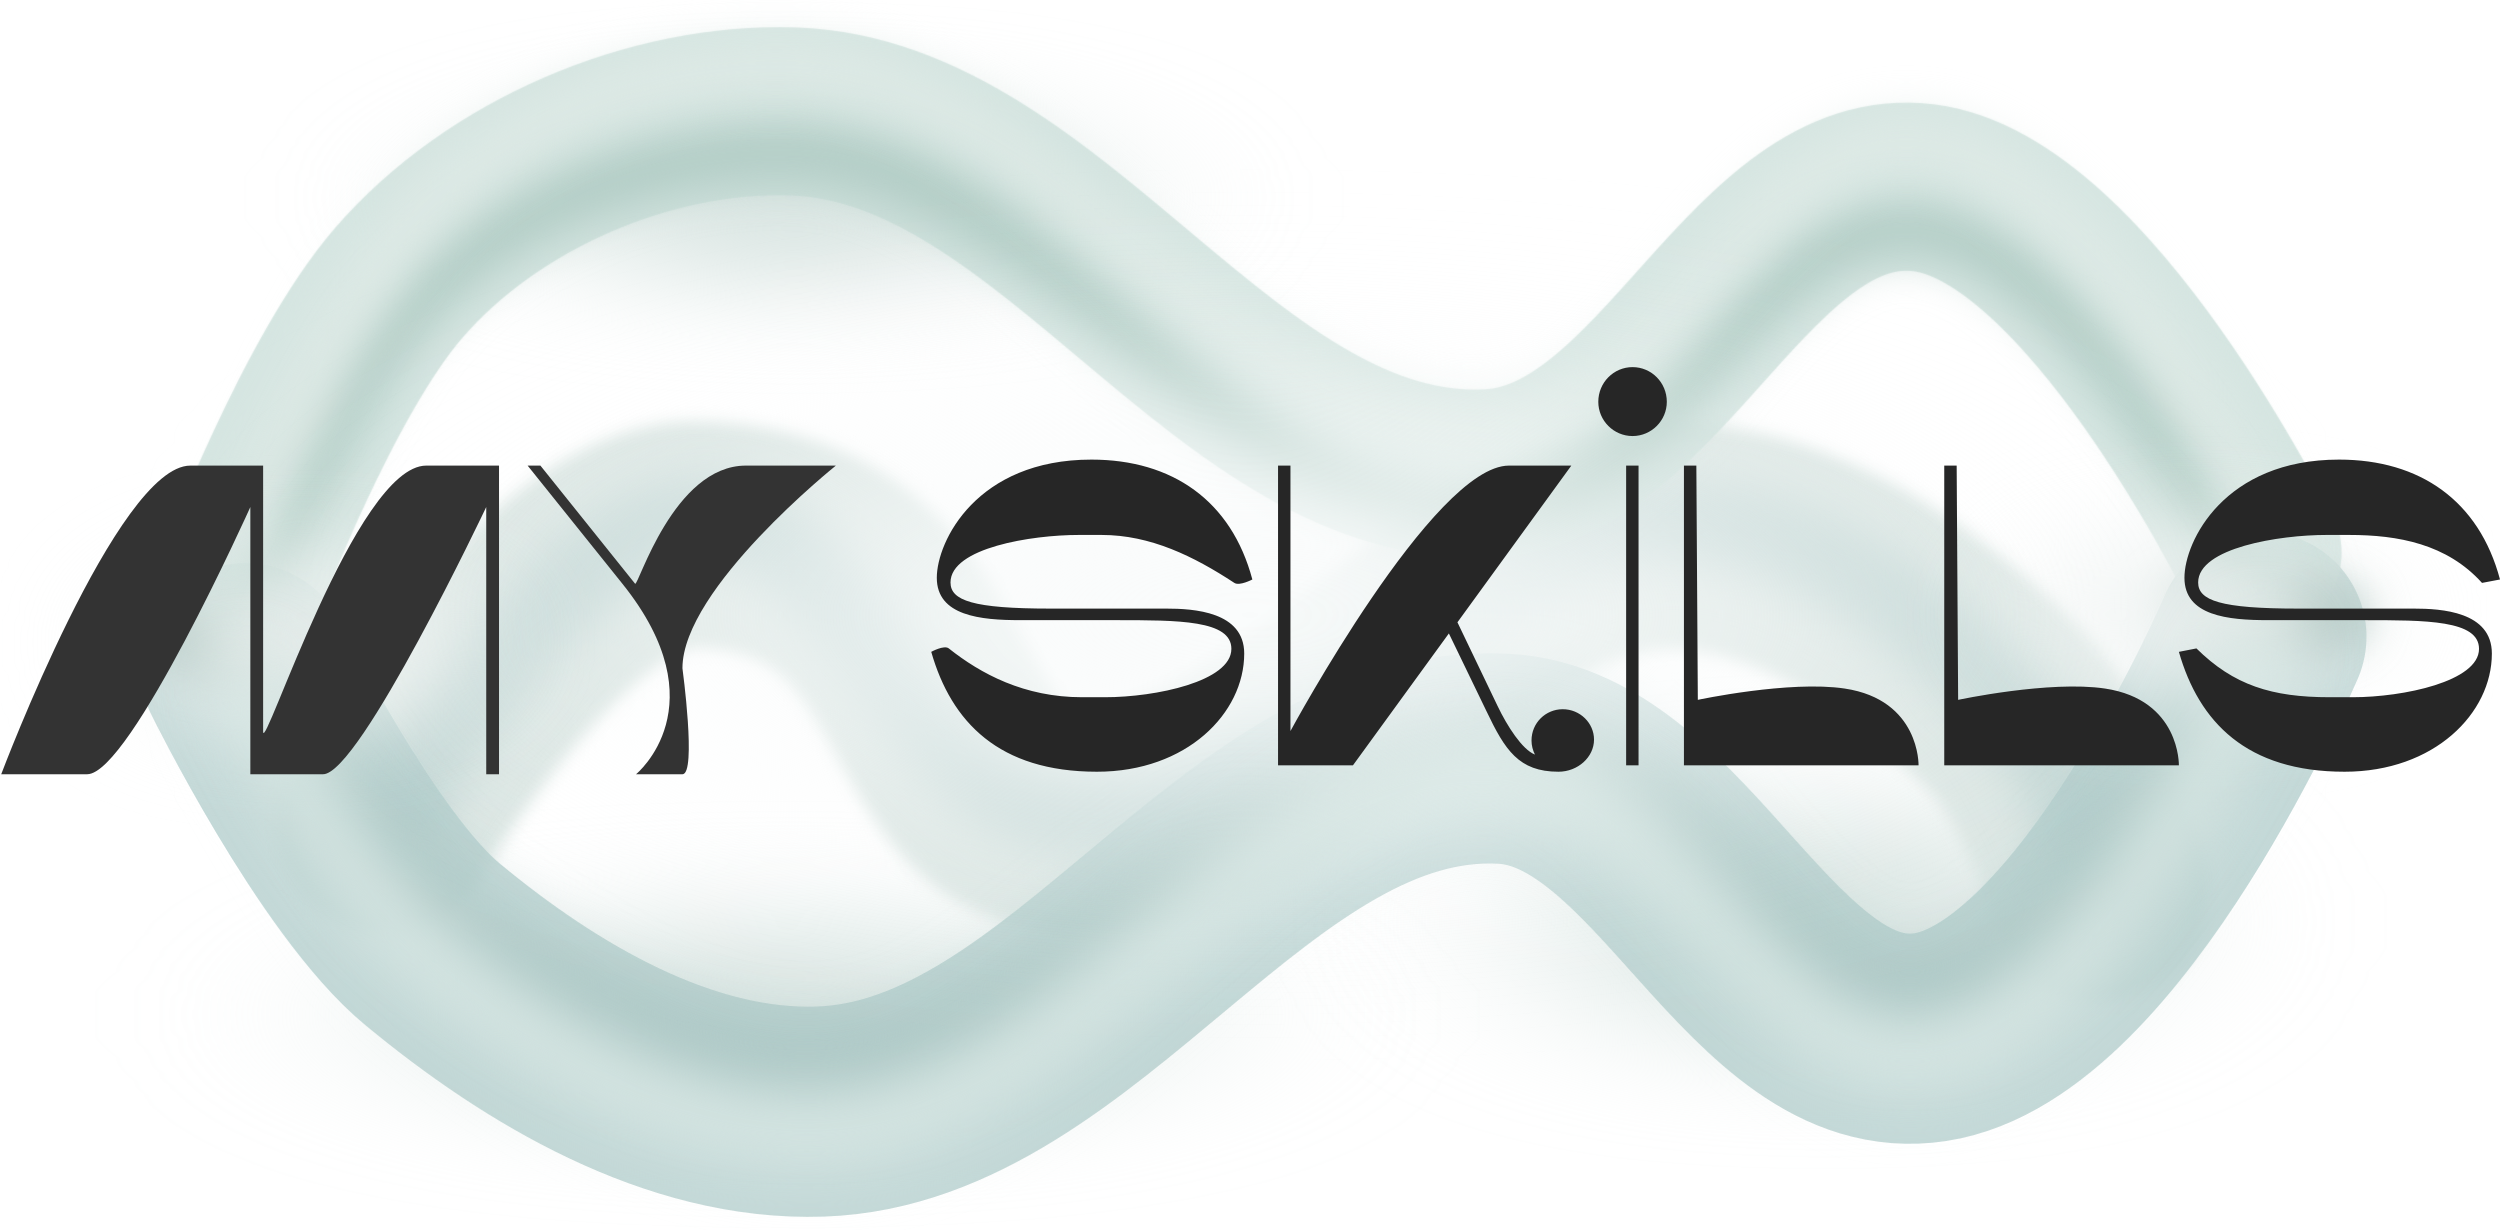
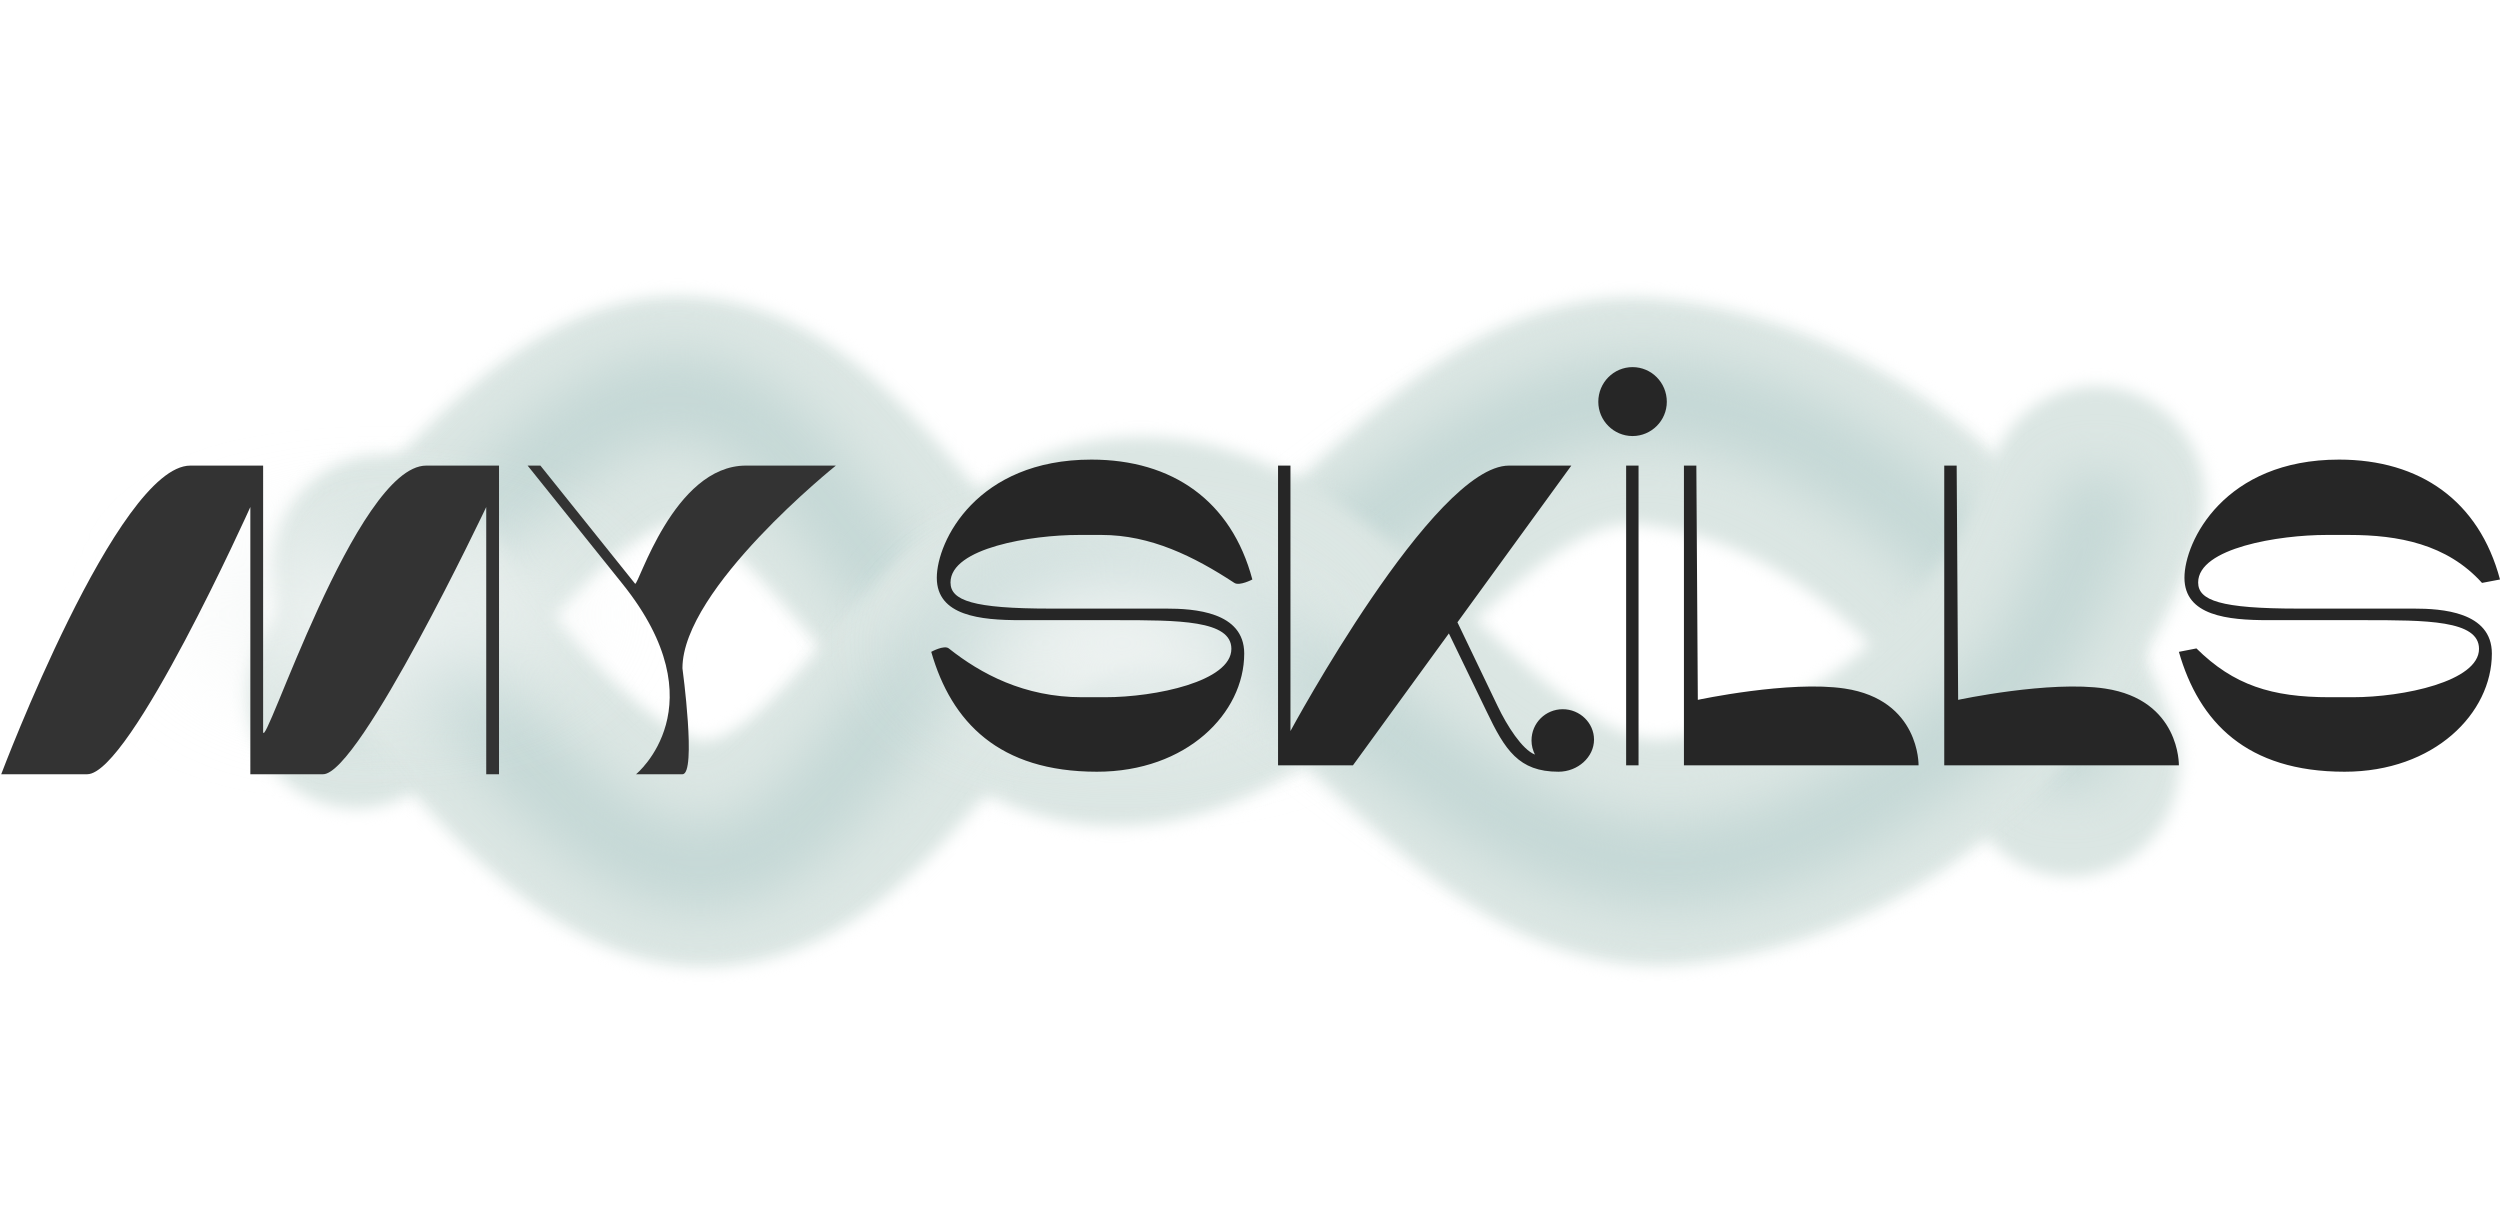
<svg xmlns="http://www.w3.org/2000/svg" width="5618.669" height="2763.915" viewBox="0 0 1486.606 731.286" version="1.1" id="svg1" xml:space="preserve">
  <defs id="defs1">
-     <filter style="color-interpolation-filters:sRGB" id="filter1" x="-0.056" y="-0.236" width="1.111" height="1.471">
-       <feGaussianBlur stdDeviation="20.449" id="feGaussianBlur1" />
+     <filter style="color-interpolation-filters:sRGB" id="filter3" x="-0.06" y="-0.275" width="1.121" height="1.55">
+       <feGaussianBlur stdDeviation="18.148" id="feGaussianBlur3" />
    </filter>
-     <filter style="color-interpolation-filters:sRGB" id="filter2" x="-0.039" y="-0.166" width="1.077" height="1.331">
-       <feGaussianBlur stdDeviation="14.054" id="feGaussianBlur2" />
-     </filter>
-     <filter style="color-interpolation-filters:sRGB" id="filter3" x="-0.054" y="-0.247" width="1.109" height="1.493">
-       <feGaussianBlur stdDeviation="15.055" id="feGaussianBlur3" />
-     </filter>
-     <filter style="color-interpolation-filters:sRGB" id="filter4" x="-0.27" y="-0.641" width="1.541" height="2.283">
-       <feGaussianBlur stdDeviation="13.094" id="feGaussianBlur4" />
-     </filter>
-     <filter style="color-interpolation-filters:sRGB" id="filter5" x="-0.074" y="-0.35" width="1.149" height="1.701">
+     <filter style="color-interpolation-filters:sRGB" id="filter5" x="-0.074" y="-0.351" width="1.149" height="1.701">
      <feGaussianBlur stdDeviation="5.261" id="feGaussianBlur5" />
-     </filter>
-     <filter style="color-interpolation-filters:sRGB" id="filter8" x="-0.043" y="-0.184" width="1.086" height="1.368">
-       <feGaussianBlur stdDeviation="0.591" id="feGaussianBlur8" />
-     </filter>
-     <filter style="color-interpolation-filters:sRGB" id="filter10" x="-0.053" y="-0.224" width="1.106" height="1.448">
-       <feGaussianBlur stdDeviation="0.333" id="feGaussianBlur10" />
-     </filter>
-     <filter style="color-interpolation-filters:sRGB" id="filter7" x="-0.57" y="-0.554" width="2.141" height="2.108">
-       <feGaussianBlur stdDeviation="34.364" id="feGaussianBlur7" />
-     </filter>
-     <filter style="color-interpolation-filters:sRGB" id="filter6" x="-0.67" y="-0.651" width="2.34" height="2.302">
-       <feGaussianBlur stdDeviation="40.369" id="feGaussianBlur6" />
-     </filter>
-     <filter style="color-interpolation-filters:sRGB" id="filter9" x="-0.575" y="-0.559" width="2.151" height="2.118">
-       <feGaussianBlur stdDeviation="34.678" id="feGaussianBlur9" />
-     </filter>
-     <filter style="color-interpolation-filters:sRGB" id="filter11" x="-0.569" y="-0.553" width="2.138" height="2.106">
-       <feGaussianBlur stdDeviation="34.297" id="feGaussianBlur11" />
    </filter>
    <filter style="color-interpolation-filters:sRGB" id="filter6-0" x="-0.67" y="-0.651" width="2.34" height="2.302">
      <feGaussianBlur stdDeviation="40.369" id="feGaussianBlur6-6" />
    </filter>
    <filter style="color-interpolation-filters:sRGB" id="filter6-0-7" x="-0.67" y="-0.651" width="2.34" height="2.302">
      <feGaussianBlur stdDeviation="40.369" id="feGaussianBlur6-6-0" />
    </filter>
+     <filter style="color-interpolation-filters:sRGB" id="filter9" x="-0.06" y="-0.275" width="1.121" height="1.55">
+       <feGaussianBlur stdDeviation="18.148" id="feGaussianBlur9" />
+     </filter>
  </defs>
  <g id="layer1" transform="translate(-3871.327,-3611.824)">
-     <ellipse style="mix-blend-mode:normal;fill:#d9e5e2;fill-opacity:1;stroke:none;stroke-width:4.628;stroke-linecap:round;stroke-linejoin:round;stroke-miterlimit:4.7;stroke-opacity:1;filter:url(#filter11)" id="ellipse1" cx="4201.604" cy="3761.503" rx="72.308" ry="74.414" transform="matrix(2.142827,0,0,0.7646983,-4659.868,852.9646)" />
-     <ellipse style="mix-blend-mode:normal;fill:#d9e5e2;fill-opacity:1;stroke:none;stroke-width:3.973;stroke-linecap:round;stroke-linejoin:round;stroke-miterlimit:4.7;stroke-opacity:1;filter:url(#filter9)" id="ellipse7" cx="4201.604" cy="3761.503" rx="72.308" ry="74.414" transform="matrix(2.685248,0,0,0.828103,-6942.701,1100.169)" />
-     <ellipse style="mix-blend-mode:normal;fill:#d9e5e2;fill-opacity:1;stroke:none;stroke-width:4.862;stroke-linecap:round;stroke-linejoin:round;stroke-miterlimit:4.7;stroke-opacity:1;filter:url(#filter7)" id="path7" cx="4957.32" cy="3761.503" rx="72.308" ry="74.414" transform="matrix(2.187099,0,0,0.963439,-5886.214,535.8884)" />
-     <path style="fill:none;stroke:#dbe6e3;stroke-width:152.942;stroke-linecap:round;stroke-linejoin:miter;stroke-dasharray:none;stroke-opacity:1;filter:url(#filter5)" d="m 5213.685,4144.572 c 0,0 -105.31,-203.409 -203.625,-207.591 -178.464,-7.592 -158.375,168.87 -263.69,174.185 -158.424,7.995 -262.667,-215.127 -421.194,-220.748 -87.13,-3.09 -173.618,47.787 -239.563,104.625 -33.476,28.853 -70.274,112.273 -70.274,112.273" id="path3" transform="matrix(-0.8484567,-0.06118367,-0.05915513,0.877552,8769.738,781.2993)" />
-     <path style="fill:none;stroke:#c5d8d6;stroke-width:57.805;stroke-linecap:round;stroke-linejoin:miter;stroke-dasharray:none;stroke-opacity:1;filter:url(#filter3)" d="m 5213.032,4144.853 c 0,0 -104.442,-205.372 -202.971,-216.967 -104.722,-12.324 -158.375,168.87 -263.69,174.185 -158.424,7.995 -262.667,-215.127 -421.194,-220.748 -87.13,-3.09 -173.618,47.787 -239.563,104.625 -33.476,28.853 -70.274,112.273 -70.274,112.273" id="path60" transform="matrix(-0.8484567,-0.06118367,-0.05915513,0.877552,8769.738,781.2993)" />
-     <path style="fill:none;stroke:#afcac9;stroke-width:125;stroke-linecap:round;stroke-linejoin:miter;stroke-dasharray:none;stroke-opacity:0.75;filter:url(#filter10)" d="m 5216.034,3990.496 c 0,0 -95.075,222.546 -196.872,238.049 -99.921,15.217 -152.581,-160.494 -254.042,-165.545 -152.628,-7.599 -253.057,204.457 -405.784,209.799 -83.942,2.936 -166.256,-46.035 -230.798,-99.436 -50.931,-42.139 -111.185,-164.212 -111.185,-164.212" id="path1" />
-     <path style="fill:none;stroke:#a1bfbc;stroke-width:35;stroke-linecap:round;stroke-linejoin:miter;stroke-dasharray:none;stroke-opacity:1;filter:url(#filter1)" d="m 5216.034,3968.502 c 0,0 -95.075,222.546 -196.872,238.049 -99.921,15.217 -152.581,-160.494 -254.042,-165.545 -152.628,-7.599 -253.057,204.457 -405.784,209.799 -83.942,2.936 -166.256,-46.035 -230.798,-99.436 -50.931,-42.139 -111.185,-164.212 -111.185,-164.212" id="path58" />
-     <path style="fill:none;stroke:#c6dcd7;stroke-width:100;stroke-linecap:round;stroke-linejoin:miter;stroke-dasharray:none;stroke-opacity:0.75;filter:url(#filter8)" d="m 5213.74,3940.454 c 0,0 -101.069,-204.752 -198.275,-216.95 -102.352,-12.843 -155.401,164.591 -258.738,169.771 -155.449,7.793 -257.735,-209.676 -413.285,-215.154 -85.494,-3.011 -179.189,37.377 -235.065,101.974 -47.86,55.33 -93.688,177.202 -93.688,177.202" id="path4" />
-     <path style="fill:#94b1ab;fill-opacity:1;stroke:none;stroke-width:0.272px;stroke-linecap:butt;stroke-linejoin:miter;stroke-opacity:1;filter:url(#filter4)" d="m 3961.948,3970.215 c -2.445,0.622 -4.687,1.977 -6.433,3.798 -1.746,1.821 -2.998,4.098 -3.68,6.526 -1.365,4.857 -0.406,10.2 2.041,14.613 2.447,4.412 6.285,7.945 10.581,10.591 4.296,2.646 9.053,4.455 13.862,5.982 16.942,5.378 34.848,7.404 52.619,7.016 7.547,-0.165 15.266,-0.803 22.145,-3.91 3.44,-1.554 6.628,-3.725 9.142,-6.54 2.514,-2.815 4.334,-6.291 4.961,-10.012 0.959,-5.69 -0.963,-11.661 -4.546,-16.184 -3.583,-4.523 -8.702,-7.675 -14.162,-9.541 -11.064,-3.781 -23.149,-2.478 -34.727,-0.848 -11.578,1.629 -23.467,3.531 -34.846,0.848 -2.809,-0.662 -5.551,-1.598 -8.374,-2.197 -2.823,-0.599 -5.784,-0.853 -8.581,-0.141 z" id="path5" transform="matrix(1.034012,0,0,0.91689,-124.9825,334.345)" />
-     <path style="fill:#94b1ab;fill-opacity:1;stroke:none;stroke-width:0.279px;stroke-linecap:butt;stroke-linejoin:miter;stroke-opacity:1;filter:url(#filter4)" d="m 3961.948,3970.215 c -2.445,0.622 -4.687,1.977 -6.433,3.798 -1.746,1.821 -2.998,4.098 -3.68,6.526 -1.365,4.857 -0.406,10.2 2.041,14.613 2.447,4.412 6.285,7.945 10.581,10.591 4.296,2.646 9.053,4.455 13.862,5.982 16.942,5.378 34.848,7.404 52.619,7.016 7.547,-0.165 15.266,-0.803 22.145,-3.91 3.44,-1.554 6.628,-3.725 9.142,-6.54 2.514,-2.815 4.334,-6.291 4.961,-10.012 0.959,-5.69 -0.963,-11.661 -4.546,-16.184 -3.583,-4.523 -8.702,-7.675 -14.162,-9.541 -11.064,-3.781 -23.149,-2.478 -34.727,-0.848 -11.578,1.629 -23.467,3.531 -34.846,0.848 -2.809,-0.662 -5.551,-1.598 -8.374,-2.197 -2.823,-0.599 -5.784,-0.853 -8.581,-0.141 z" id="path6" transform="matrix(1.005447,0,0,0.8954649,1186.502,400.505)" />
-     <path style="fill:none;stroke:#aac7bf;stroke-width:25;stroke-linecap:round;stroke-linejoin:miter;stroke-dasharray:none;stroke-opacity:1;filter:url(#filter2)" d="m 5213.74,3965.266 c 0,0 -101.069,-204.752 -198.275,-216.95 -102.352,-12.843 -155.401,164.591 -258.738,169.771 -155.449,7.793 -257.735,-209.676 -413.285,-215.154 -85.494,-3.011 -182.234,34.863 -235.065,101.974 -44.937,57.084 -93.688,177.202 -93.688,177.202" id="path94" />
-     <path style="fill:none;stroke:#e0ebe7;stroke-width:25;stroke-linecap:round;stroke-linejoin:miter;stroke-dasharray:none;stroke-opacity:1;filter:url(#filter2)" d="m 5213.74,3913.706 c 0,0 -101.069,-204.752 -198.275,-216.95 -102.352,-12.843 -155.401,164.591 -258.738,169.771 -155.449,7.793 -257.735,-209.676 -413.285,-215.154 -85.494,-3.011 -182.234,34.863 -235.065,101.974 -44.937,57.084 -93.688,177.202 -93.688,177.202" id="path14" />
-     <ellipse style="mix-blend-mode:normal;fill:#f9fbfb;fill-opacity:1;stroke:none;stroke-width:2.221;stroke-linecap:round;stroke-linejoin:round;stroke-miterlimit:4.7;stroke-dasharray:none;stroke-opacity:1;filter:url(#filter6)" id="ellipse8" cx="4201.604" cy="3761.503" rx="72.308" ry="74.414" transform="matrix(4.472948,0,0,1.591295,-14178.924,-2008.192)" />
-     <ellipse style="mix-blend-mode:normal;fill:#f0f4f3;fill-opacity:1;stroke:none;stroke-width:6.729;stroke-linecap:round;stroke-linejoin:round;stroke-miterlimit:4.7;stroke-dasharray:none;stroke-opacity:1;filter:url(#filter6-0)" id="ellipse8-3" cx="4201.604" cy="3761.503" rx="72.308" ry="74.414" transform="matrix(1.149352,0,0,0.6745282,-776.8289,1456.931)" />
-     <ellipse style="mix-blend-mode:normal;fill:#f0f4f3;fill-opacity:1;stroke:none;stroke-width:6.729;stroke-linecap:round;stroke-linejoin:round;stroke-miterlimit:4.7;stroke-dasharray:none;stroke-opacity:1;filter:url(#filter6-0-7)" id="ellipse8-3-9" cx="4201.604" cy="3761.503" rx="72.308" ry="74.414" transform="matrix(1.149352,0,0,0.6745282,348.6456,1440.008)" />
-     <path style="fill:none;stroke:#dfece9;stroke-width:35;stroke-linecap:round;stroke-linejoin:miter;stroke-dasharray:none;stroke-opacity:1;filter:url(#filter1)" d="m 5216.034,4000.503 c 0,0 -95.075,222.546 -196.872,238.049 -99.921,15.217 -152.581,-160.494 -254.042,-165.545 -152.628,-7.599 -253.057,204.457 -405.784,209.799 -83.942,2.936 -166.256,-46.035 -230.798,-99.436 -50.931,-42.139 -111.185,-164.212 -111.185,-164.212" id="path11" />
+     <g id="g9" transform="translate(-1287.582,-258.6544)">
+       <path style="fill:none;stroke:#dbe6e3;stroke-width:152.942;stroke-linecap:round;stroke-linejoin:miter;stroke-dasharray:none;stroke-opacity:1;filter:url(#filter5)" d="m 5213.685,4144.572 c 0,0 -106.141,-194.262 -203.625,-207.591 -122.885,-16.803 -195.551,185.543 -319.56,182.89 -144.868,-3.099 -220.492,-232.786 -365.323,-229.454 -127.727,2.939 -253.157,90.913 -309.837,216.898" id="path8" transform="matrix(-0.8484567,-0.06118367,-0.05915513,0.877552,10039.602,965.8716)" />
+       <path style="fill:none;stroke:#c5d8d6;stroke-width:57.805;stroke-linecap:round;stroke-linejoin:miter;stroke-dasharray:none;stroke-opacity:1;filter:url(#filter3)" d="m 5213.032,4144.853 c 0,0 -104.442,-205.372 -202.971,-216.967 -104.722,-12.324 -158.375,168.87 -263.69,174.185 -158.424,7.995 -262.667,-215.127 -421.194,-220.748 -87.13,-3.09 -173.618,47.787 -239.563,104.625 -33.476,28.853 -70.274,112.273 -70.274,112.273" id="path9" transform="matrix(-0.8484567,-0.06118367,-0.05915513,0.877552,10039.602,965.8716)" />
+     </g>
+     <g id="g1" transform="matrix(1,0,0,-1,-1272.103,8233.412)">
+       <path style="fill:none;stroke:#dbe6e3;stroke-width:152.942;stroke-linecap:round;stroke-linejoin:miter;stroke-dasharray:none;stroke-opacity:1;filter:url(#filter5)" d="m 5213.685,4144.572 c 0,0 -106.141,-194.262 -203.625,-207.591 -122.885,-16.803 -195.551,185.543 -319.56,182.89 -144.868,-3.099 -220.492,-232.786 -365.323,-229.454 -127.727,2.939 -253.157,90.913 -309.837,216.898" id="path3" transform="matrix(-0.8484567,-0.06118367,-0.05915513,0.877552,10039.602,965.8716)" />
+       <path style="fill:none;stroke:#c5d8d6;stroke-width:57.805;stroke-linecap:round;stroke-linejoin:miter;stroke-dasharray:none;stroke-opacity:1;filter:url(#filter9)" d="m 5213.032,4144.853 c 0,0 -104.442,-205.372 -202.971,-216.967 -104.722,-12.324 -158.375,168.87 -263.69,174.185 -158.424,7.995 -262.667,-215.127 -421.194,-220.748 -87.13,-3.09 -173.618,47.787 -239.563,104.625 -33.476,28.853 -70.274,112.273 -70.274,112.273" id="path60" transform="matrix(-0.8484567,-0.06118367,-0.05915513,0.877552,10039.602,965.8716)" />
+     </g>
+     <ellipse style="mix-blend-mode:normal;fill:#f0f4f3;fill-opacity:1;stroke:none;stroke-width:6.729;stroke-linecap:round;stroke-linejoin:round;stroke-miterlimit:4.7;stroke-dasharray:none;stroke-opacity:1;filter:url(#filter6-0)" id="ellipse8-3" cx="4201.604" cy="3761.503" rx="72.308" ry="74.414" transform="matrix(1.149352,0,0,0.6745282,-290.7172,1456.931)" />
+     <ellipse style="mix-blend-mode:normal;fill:#f0f4f3;fill-opacity:1;stroke:none;stroke-width:6.729;stroke-linecap:round;stroke-linejoin:round;stroke-miterlimit:4.7;stroke-dasharray:none;stroke-opacity:1;filter:url(#filter6-0-7)" id="ellipse8-3-9" cx="4201.604" cy="3761.503" rx="72.308" ry="74.414" transform="matrix(1.149352,0,0,0.6745282,-728.7369,1440.008)" />
    <path style="font-size:254.599px;line-height:1;font-family:Misto;-inkscape-font-specification:Misto;fill:#262626;fill-opacity:1;stroke-width:0.265" d="m 4520.299,3885.122 c -68.233,0 -91.91,48.628 -91.91,70.269 0,22.659 25.969,25.205 49.647,25.205 h 56.776 c 37.426,0 68.742,0 68.742,17.058 0,19.349 -45.064,28.77 -75.107,28.77 h -13.748 c -34.371,0 -60.253,-13.981 -79.18,-29.024 -2.775,-2.206 -10.439,2.037 -10.439,2.037 11.966,41.754 40.227,71.288 98.53,71.288 53.466,0 87.582,-34.88 87.582,-70.269 0,-24.951 -30.043,-26.733 -46.337,-26.733 h -68.996 c -46.082,0 -59.322,-4.837 -59.322,-15.531 0,-20.622 48.374,-28.261 76.125,-28.261 h 13.748 c 29.024,0 54.761,12.658 78.926,28.515 3.034,1.991 10.693,-2.037 10.693,-2.037 -12.475,-46.846 -47.61,-71.288 -95.729,-71.288 z m 241.615,146.649 -23.932,-49.901 67.723,-93.183 h -37.055 c -44.784,0 -129.962,157.851 -129.962,157.851 v -157.851 h -7.383 v 178.219 h 44.555 l 57.03,-78.416 22.405,46.337 c 10.948,22.914 19.095,35.898 42.773,35.898 11.457,0 21.132,-8.656 21.132,-19.095 0,-9.929 -8.402,-18.077 -18.586,-18.077 -10.184,0 -18.586,8.147 -18.586,18.586 0,3.055 0.764,5.856 2.037,8.402 -7.638,-3.055 -16.549,-17.058 -22.15,-28.77 z m 100.567,-181.02 c 0,-11.457 -9.166,-20.623 -20.368,-20.623 -11.202,0 -20.368,9.166 -20.368,20.623 0,11.202 9.166,20.368 20.368,20.368 11.202,0 20.368,-9.166 20.368,-20.368 z m -24.187,37.935 v 178.219 h 7.383 v -178.219 z m 41.754,0 h -7.383 v 178.219 h 139.52 c 0,0 0.851,-38.918 -43.922,-45.642 -32.84,-4.931 -87.338,6.723 -87.338,6.723 z m 154.796,0 h -7.383 v 178.219 h 139.52 c 0,0 0.851,-38.918 -43.922,-45.641 -32.84,-4.931 -87.338,6.723 -87.338,6.723 z m 227.357,-3.564 c -68.233,0 -91.91,48.628 -91.91,70.269 0,22.659 25.969,25.205 49.647,25.205 h 56.776 c 37.426,0 68.742,0 68.742,17.058 0,19.349 -45.064,28.77 -75.107,28.77 h -13.748 c -34.371,0 -57.03,-7.129 -79.18,-29.024 l -10.438,2.037 c 11.966,41.754 40.227,71.288 98.53,71.288 53.466,0 87.582,-34.88 87.582,-70.269 0,-24.951 -30.043,-26.733 -46.337,-26.733 h -68.996 c -46.082,0 -59.322,-4.837 -59.322,-15.531 0,-20.622 48.374,-28.261 76.125,-28.261 h 13.748 c 29.024,0 58.048,5.347 78.926,28.515 l 10.693,-2.037 c -12.475,-46.846 -47.61,-71.288 -95.729,-71.288 z" id="path16" aria-label="MY SKILLS" />
    <g id="g11" transform="matrix(0.6105026,0,0,0.6105026,1369.843,1130.261)" style="stroke-width:1.638">
      <path style="fill:#333333;fill-opacity:1;stroke:none;stroke-width:0.433px;stroke-linecap:butt;stroke-linejoin:miter;stroke-opacity:1" d="m 4623.783,4518.286 92.204,115.043 c 2.862,3.571 37.266,-115.043 107.987,-115.043 h 87.611 c 0,0 -149.455,119.631 -149.455,197.393 0,0 13.942,103.234 1e-4,103.234 h -45.201 c 0,0 81.987,-66.786 -13.25,-185.505 -78.581,-97.956 -92.352,-115.122 -92.352,-115.122 z" id="path2" />
      <path style="fill:#333333;fill-opacity:1;stroke:none;stroke-width:0.433px;stroke-linecap:butt;stroke-linejoin:miter;stroke-opacity:1" d="m 4098.604,4818.913 c 0,0 113.379,-300.627 184.242,-300.627 h 70.862 c 0,0 -0.093,240.186 0,258.969 0.121,24.534 90.524,-258.969 158.903,-258.969 h 70.862 v 300.627 h -12.455 v -260.257 c 0,0 -123.472,260.257 -158.903,260.257 h -70.862 v -260.257 c 0,0 -117.03,260.257 -158.903,260.257 z" id="path3-6" />
    </g>
  </g>
</svg>
